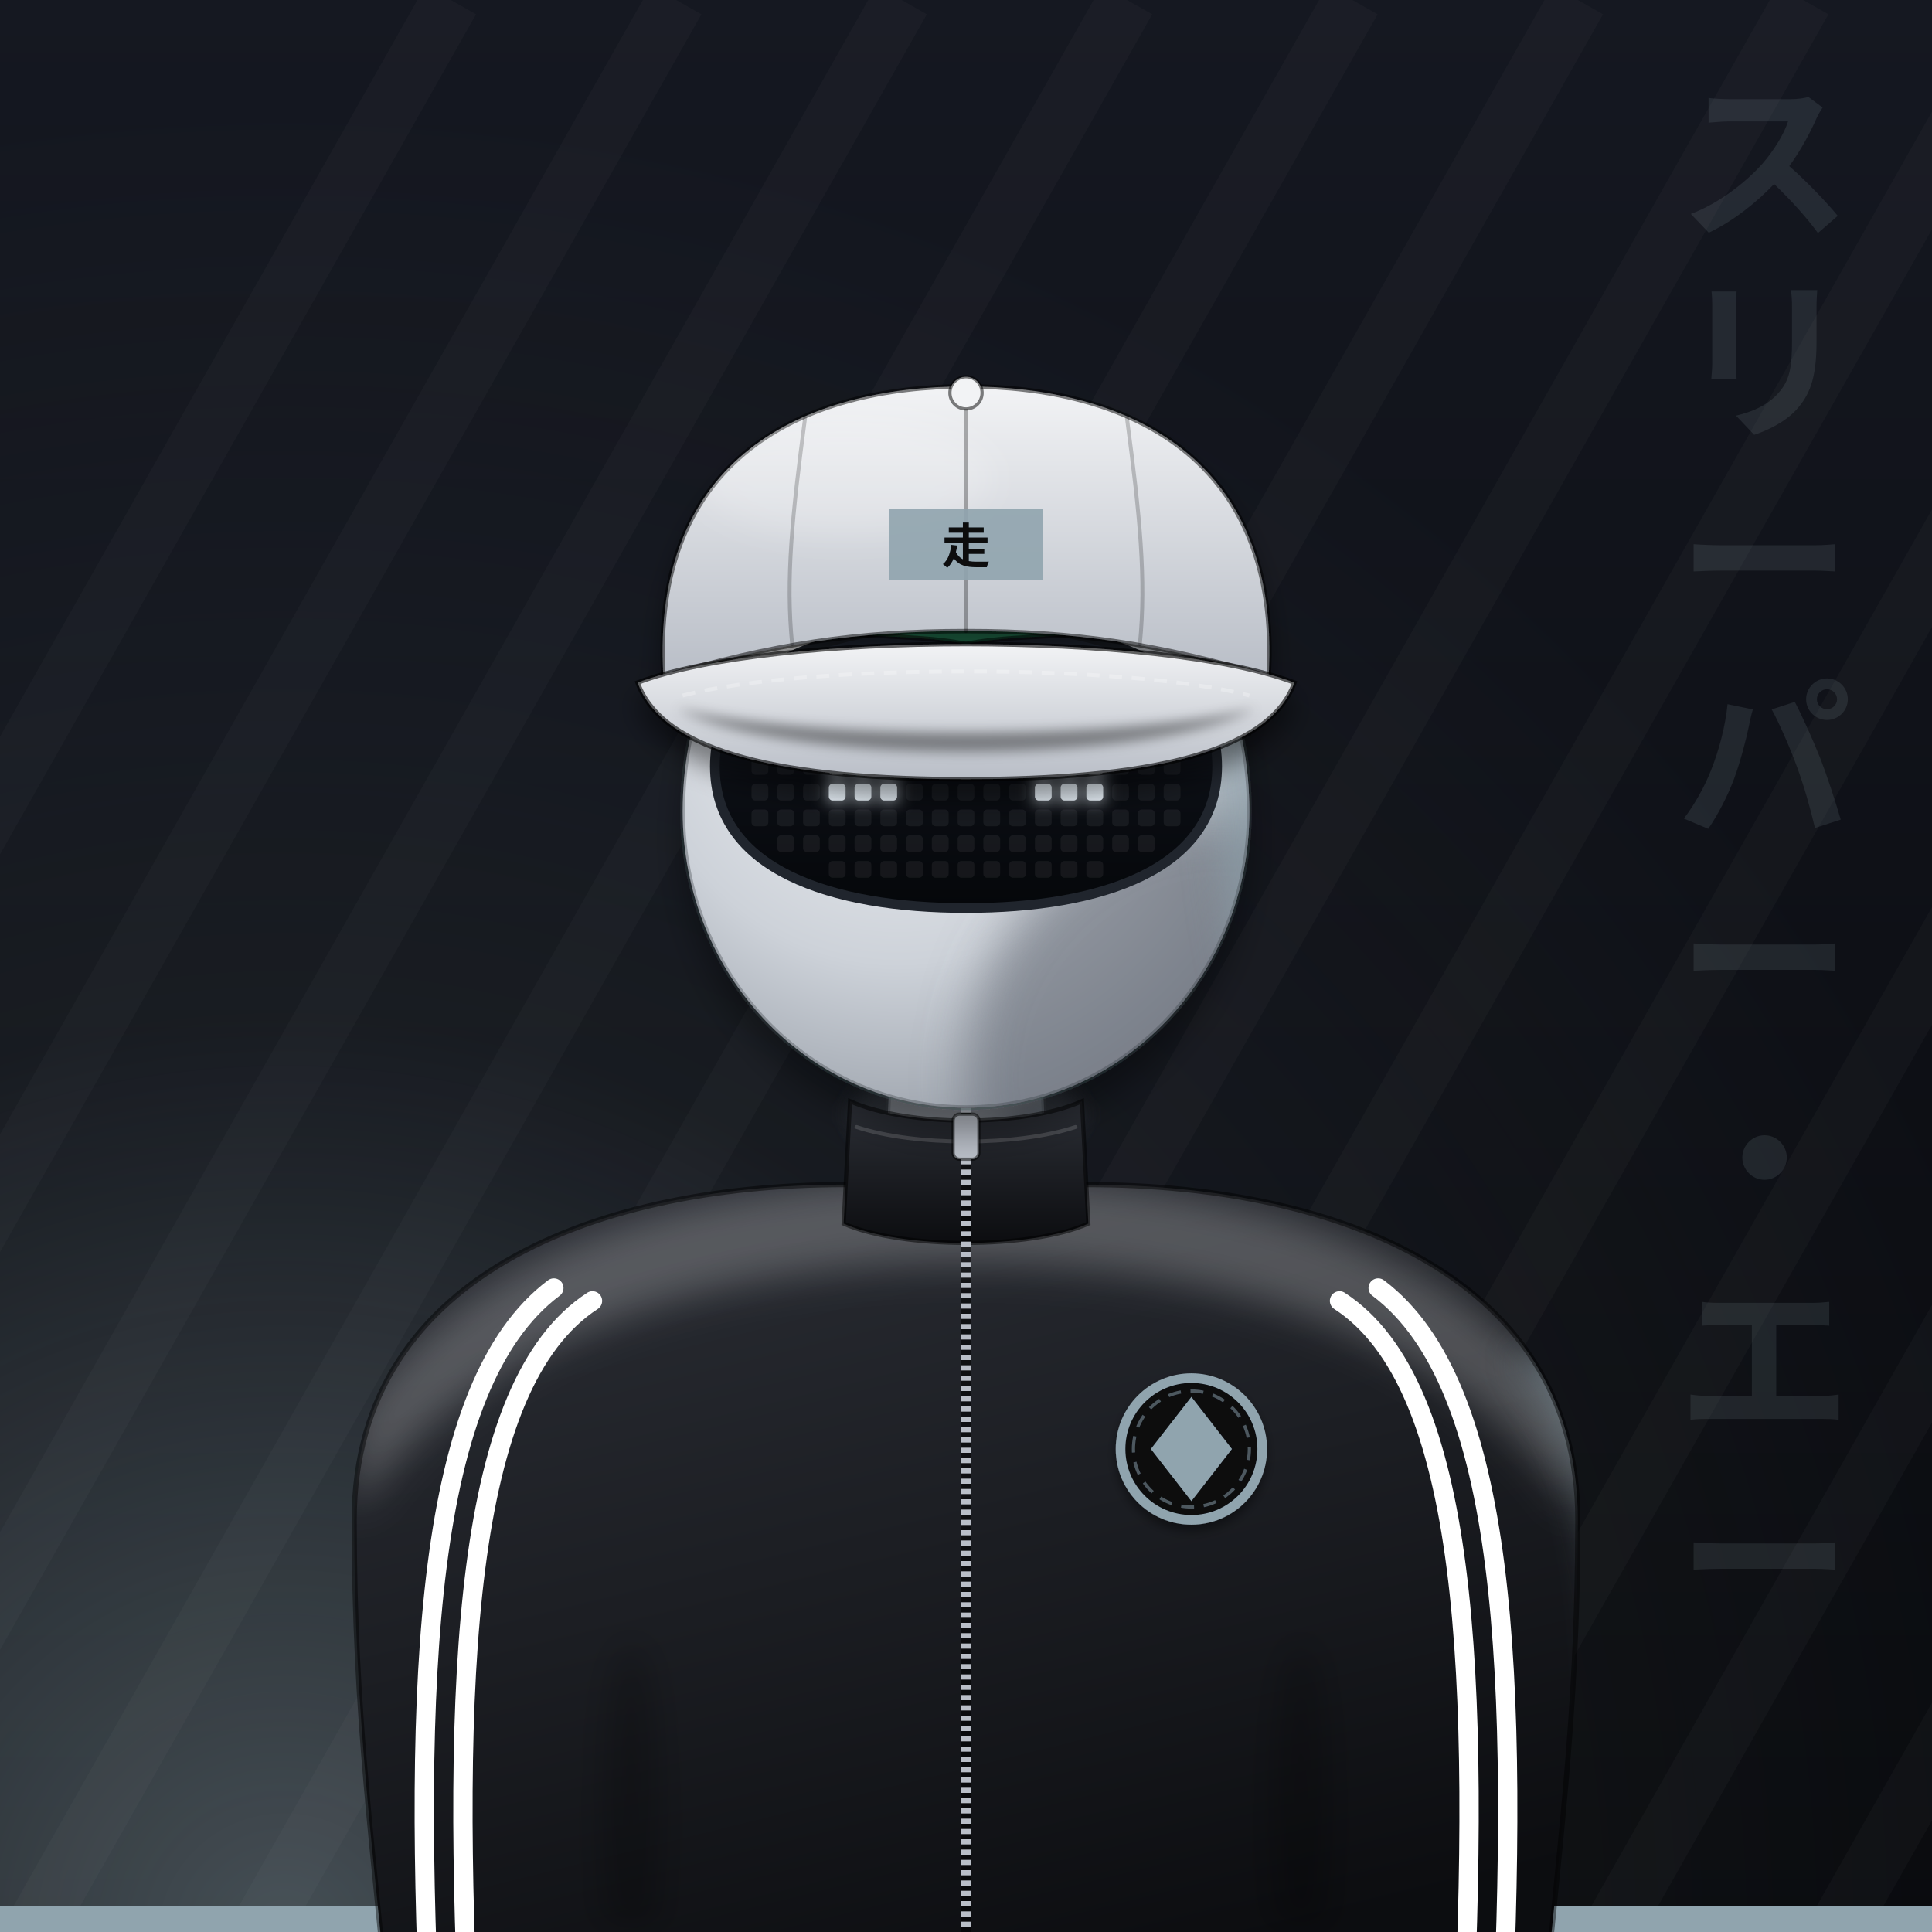
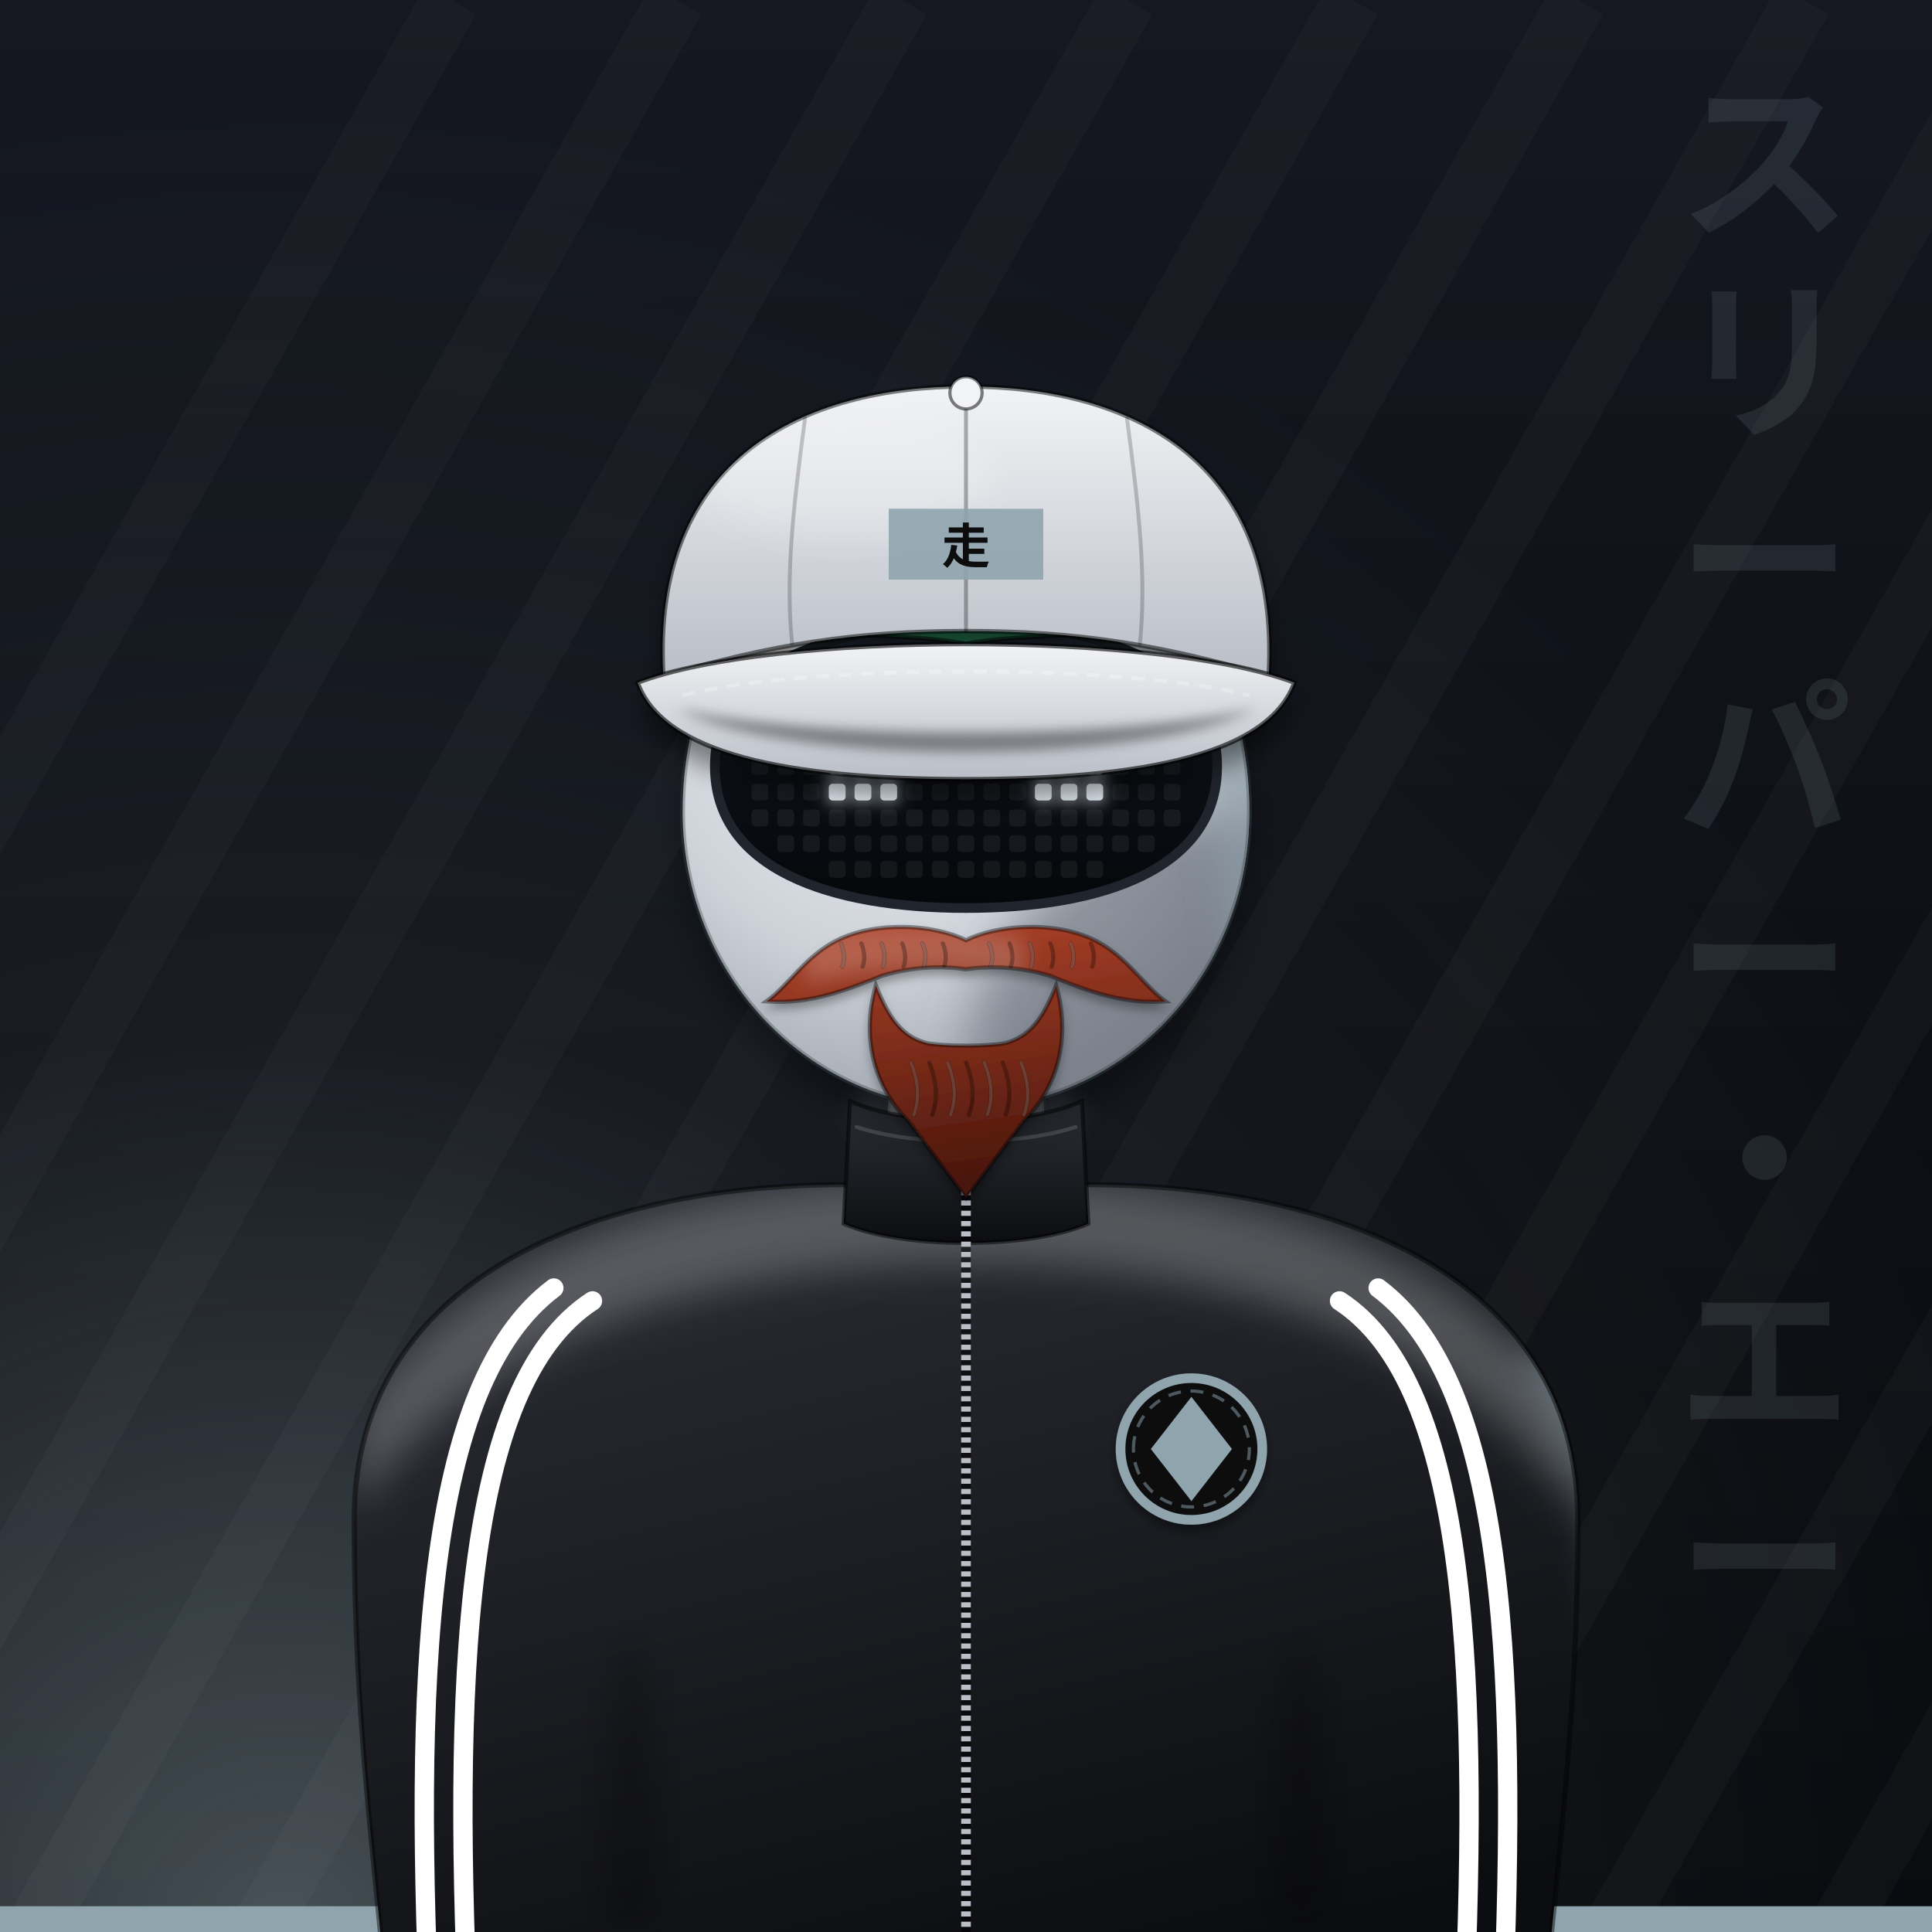
<svg xmlns="http://www.w3.org/2000/svg" viewBox="0 0 600 600" width="600" height="600">
  <defs>
    <linearGradient id="lg00001" x1="0" y1="0" x2="0" y2="1">
      <stop offset="0" stop-color="#151821" stop-opacity="1" />
      <stop offset="1" stop-color="#07080b" stop-opacity="1" />
    </linearGradient>
    <radialGradient id="rg00002" cx="0.15" cy="1" r="0.95">
      <stop offset="0" stop-color="#90a4ae" stop-opacity="0.45" />
      <stop offset="0.5" stop-color="#90a4ae" stop-opacity="0.08" />
      <stop offset="1" stop-color="#90a4ae" stop-opacity="0" />
    </radialGradient>
    <linearGradient id="lg00003" x1="0" y1="0" x2="0.3" y2="1">
      <stop offset="0" stop-color="#4fc48a" stop-opacity="1" />
      <stop offset="1" stop-color="#14553a" stop-opacity="1" />
    </linearGradient>
    <filter id="b5" x="-50%" y="-50%" width="200%" height="200%">
      <feGaussianBlur stdDeviation="3.0" />
    </filter>
    <filter id="b8" x="-50%" y="-50%" width="200%" height="200%">
      <feGaussianBlur stdDeviation="4.8" />
    </filter>
    <clipPath id="cp00006">
      <path d="M212,196 C206,130 248,110 300,110 C352,110 394,130 388,196 C380,178 372,166 360,160 C340,170 320,166 300,170 C280,166 260,170 240,160 C228,166 220,178 212,196 Z" />
    </clipPath>
    <filter id="ds00008" x="-30%" y="-30%" width="160%" height="160%">
      <feDropShadow dx="0" dy="4" stdDeviation="3.0" flood-opacity="0.4" />
    </filter>
    <clipPath id="cp00009">
      <path d="M278,296 L322,296 L326,384 L274,384 Z" />
    </clipPath>
    <radialGradient id="rg00010" cx="0.38" cy="0.3" r="0.85">
      <stop offset="0" stop-color="#f6f7f9" stop-opacity="1" />
      <stop offset="0.55" stop-color="#cdd2d9" stop-opacity="1" />
      <stop offset="1" stop-color="#8a919b" stop-opacity="1" />
    </radialGradient>
    <filter id="b6" x="-50%" y="-50%" width="200%" height="200%">
      <feGaussianBlur stdDeviation="3.6" />
    </filter>
    <filter id="b4" x="-50%" y="-50%" width="200%" height="200%">
      <feGaussianBlur stdDeviation="2.4" />
    </filter>
    <filter id="b2" x="-50%" y="-50%" width="200%" height="200%">
      <feGaussianBlur stdDeviation="1.2" />
    </filter>
    <clipPath id="cp00016">
      <path d="M118,480 C118,402 205,372 300,372 C395,372 482,402 482,480 C482,542 476,582 470,640 L130,640 C124,582 118,542 118,480 Z" />
    </clipPath>
    <radialGradient id="rg00017" cx="0.38" cy="0.3" r="0.85">
      <stop offset="0" stop-color="#f6f7f9" stop-opacity="1" />
      <stop offset="0.55" stop-color="#cdd2d9" stop-opacity="1" />
      <stop offset="1" stop-color="#8a919b" stop-opacity="1" />
    </radialGradient>
    <filter id="b26.0" x="-50%" y="-50%" width="200%" height="200%">
      <feGaussianBlur stdDeviation="15.6" />
    </filter>
    <filter id="b20.22222222222222" x="-50%" y="-50%" width="200%" height="200%">
      <feGaussianBlur stdDeviation="12.133" />
    </filter>
    <filter id="b18.2" x="-50%" y="-50%" width="200%" height="200%">
      <feGaussianBlur stdDeviation="10.92" />
    </filter>
    <clipPath id="cp00022">
      <path d="M110,472 C110,394 190,366 270,368 Q300,392 330,368 C410,366 490,394 490,472 C490,534 484,574 478,640 L122,640 C116,574 110,534 110,472 Z" />
    </clipPath>
    <linearGradient id="lg00023" x1="0" y1="0" x2="0.35" y2="1">
      <stop offset="0" stop-color="#2c2f36" stop-opacity="1" />
      <stop offset="1" stop-color="#0c0d10" stop-opacity="1" />
    </linearGradient>
    <filter id="b10" x="-50%" y="-50%" width="200%" height="200%">
      <feGaussianBlur stdDeviation="6.0" />
    </filter>
    <filter id="b9" x="-50%" y="-50%" width="200%" height="200%">
      <feGaussianBlur stdDeviation="5.4" />
    </filter>
    <linearGradient id="lg00028" x1="0" y1="0" x2="0" y2="1">
      <stop offset="0" stop-color="#2c2f36" stop-opacity="1" />
      <stop offset="1" stop-color="#0c0d10" stop-opacity="1" />
    </linearGradient>
    <filter id="ds00030" x="-30%" y="-30%" width="160%" height="160%">
      <feDropShadow dx="0" dy="2" stdDeviation="1.5" flood-opacity="0.4" />
    </filter>
    <clipPath id="cp00031">
      <path d="M300,122 C348.6,122 388,166.8 388,222 C388,272.8 348.6,314 300,314 C251.4,314 212,272.8 212,222 C212,166.8 251.4,122 300,122 Z" />
    </clipPath>
    <radialGradient id="rg00032" cx="0.38" cy="0.3" r="0.85">
      <stop offset="0" stop-color="#f6f7f9" stop-opacity="1" />
      <stop offset="0.55" stop-color="#cdd2d9" stop-opacity="1" />
      <stop offset="1" stop-color="#8a919b" stop-opacity="1" />
    </radialGradient>
    <filter id="b12.571428571428571" x="-50%" y="-50%" width="200%" height="200%">
      <feGaussianBlur stdDeviation="7.543" />
    </filter>
    <filter id="b9.777777777777779" x="-50%" y="-50%" width="200%" height="200%">
      <feGaussianBlur stdDeviation="5.867" />
    </filter>
    <filter id="b8.8" x="-50%" y="-50%" width="200%" height="200%">
      <feGaussianBlur stdDeviation="5.28" />
    </filter>
    <filter id="ds00038" x="-30%" y="-30%" width="160%" height="160%">
      <feDropShadow dx="0" dy="8" stdDeviation="5.0" flood-opacity="0.35" />
    </filter>
-     <linearGradient id="lg00039" x1="0" y1="0" x2="0" y2="1">
+     <linearGradient id="lg00039" x1="0" y1="0" x2="0.2" y2="1">
+       <stop offset="0" stop-color="#b0432a" stop-opacity="1" />
+       <stop offset="1" stop-color="#4a160b" stop-opacity="1" />
+     </linearGradient>
+     <clipPath id="cp00042">
+       <path d="M300,262 C290,257 272,256 260,262 C250,267 245,276 238,281 C252,282 264,277 274,273 C284,270 293,270 300,271 C307,270 316,270 326,273 C336,277 348,282 362,281 C355,276 350,267 340,262 C328,256 310,257 300,262 Z M272,276 C276,286 280,292 288,294 C294,295 306,295 312,294 C320,292 324,286 328,276 C332,290 330,306 318,318 C312,326 306,334 300,342 C294,334 288,326 282,318 C270,306 268,290 272,276 Z" />
+     </clipPath>
+     <filter id="ds00044" x="-30%" y="-30%" width="160%" height="160%">
+       <feDropShadow dx="0" dy="2" stdDeviation="1.5" flood-opacity="0.35" />
+     </filter>
+     <linearGradient id="lg00045" x1="0" y1="0" x2="0" y2="1">
      <stop offset="0" stop-color="#30394a" stop-opacity="1" />
      <stop offset="0.55" stop-color="#0b0e14" stop-opacity="1" />
      <stop offset="1" stop-color="#05070a" stop-opacity="1" />
    </linearGradient>
-     <filter id="fxglowled00040f" x="-20%" y="-20%" width="140%" height="140%">
+     <filter id="fxglowled00046f" x="-20%" y="-20%" width="140%" height="140%">
      <feGaussianBlur stdDeviation="2.5" result="b" />
      <feMerge>
        <feMergeNode in="b" />
        <feMergeNode in="SourceGraphic" />
      </feMerge>
    </filter>
-     <clipPath id="cp00041">
+     <clipPath id="cp00047">
      <path d="M222,208 C222,176 258,164 300,164 C342,164 378,176 378,208 C378,240 342,252 300,252 C258,252 222,240 222,208 Z" />
    </clipPath>
-     <linearGradient id="lg00042" x1="0" y1="0" x2="0" y2="1">
+     <linearGradient id="lg00048" x1="0" y1="0" x2="0" y2="1">
      <stop offset="0" stop-color="#f2f3f5" stop-opacity="1" />
      <stop offset="1" stop-color="#b9bec7" stop-opacity="1" />
    </linearGradient>
-     <clipPath id="cp00043">
+     <clipPath id="cp00049">
      <path d="M206,180 C202,112 250,90 300,90 C350,90 398,112 394,180 C360,170 334,166 300,166 C266,166 240,170 206,180 Z" />
    </clipPath>
-     <linearGradient id="lg00045" x1="0" y1="0" x2="0" y2="1">
+     <linearGradient id="lg00051" x1="0" y1="0" x2="0" y2="1">
      <stop offset="0" stop-color="#f2f3f5" stop-opacity="1" />
      <stop offset="1" stop-color="#b9bec7" stop-opacity="1" />
    </linearGradient>
    <filter id="b3" x="-50%" y="-50%" width="200%" height="200%">
      <feGaussianBlur stdDeviation="1.8" />
    </filter>
-     <filter id="ds00048" x="-30%" y="-30%" width="160%" height="160%">
+     <filter id="ds00054" x="-30%" y="-30%" width="160%" height="160%">
      <feDropShadow dx="0" dy="6" stdDeviation="4.0" flood-opacity="0.45" />
    </filter>
  </defs>
  <g id="Hintergrund">
    <rect width="600" height="600" fill="url(#lg00001)" />
    <rect width="600" height="600" fill="url(#rg00002)" />
    <path d="M-200,600 L140,0" stroke="#ffffff" stroke-opacity=".025" stroke-width="18" />
    <path d="M-130,600 L210,0" stroke="#ffffff" stroke-opacity=".025" stroke-width="18" />
    <path d="M-60,600 L280,0" stroke="#ffffff" stroke-opacity=".025" stroke-width="18" />
    <path d="M10,600 L350,0" stroke="#ffffff" stroke-opacity=".025" stroke-width="18" />
    <path d="M80,600 L420,0" stroke="#ffffff" stroke-opacity=".025" stroke-width="18" />
    <path d="M150,600 L490,0" stroke="#ffffff" stroke-opacity=".025" stroke-width="18" />
    <path d="M220,600 L560,0" stroke="#ffffff" stroke-opacity=".025" stroke-width="18" />
    <path d="M290,600 L630,0" stroke="#ffffff" stroke-opacity=".025" stroke-width="18" />
    <path d="M360,600 L700,0" stroke="#ffffff" stroke-opacity=".025" stroke-width="18" />
    <path d="M430,600 L770,0" stroke="#ffffff" stroke-opacity=".025" stroke-width="18" />
    <path d="M500,600 L840,0" stroke="#ffffff" stroke-opacity=".025" stroke-width="18" />
    <path d="M570,600 L910,0" stroke="#ffffff" stroke-opacity=".025" stroke-width="18" />
    <path d="M640,600 L980,0" stroke="#ffffff" stroke-opacity=".025" stroke-width="18" />
    <path d="M710,600 L1050,0" stroke="#ffffff" stroke-opacity=".025" stroke-width="18" />
    <text x="548" y="70" text-anchor="middle" font-size="54" font-weight="700" font-family="Yu Gothic, Meiryo, Noto Sans JP, sans-serif" fill="#90a4ae" fill-opacity=".14">ス</text>
    <text x="548" y="132" text-anchor="middle" font-size="54" font-weight="700" font-family="Yu Gothic, Meiryo, Noto Sans JP, sans-serif" fill="#90a4ae" fill-opacity=".14">リ</text>
    <text x="548" y="194" text-anchor="middle" font-size="54" font-weight="700" font-family="Yu Gothic, Meiryo, Noto Sans JP, sans-serif" fill="#90a4ae" fill-opacity=".14">ー</text>
    <text x="548" y="256" text-anchor="middle" font-size="54" font-weight="700" font-family="Yu Gothic, Meiryo, Noto Sans JP, sans-serif" fill="#90a4ae" fill-opacity=".14">パ</text>
    <text x="548" y="318" text-anchor="middle" font-size="54" font-weight="700" font-family="Yu Gothic, Meiryo, Noto Sans JP, sans-serif" fill="#90a4ae" fill-opacity=".14">ー</text>
    <text x="548" y="380" text-anchor="middle" font-size="54" font-weight="700" font-family="Yu Gothic, Meiryo, Noto Sans JP, sans-serif" fill="#90a4ae" fill-opacity=".14">・</text>
    <text x="548" y="442" text-anchor="middle" font-size="54" font-weight="700" font-family="Yu Gothic, Meiryo, Noto Sans JP, sans-serif" fill="#90a4ae" fill-opacity=".14">エ</text>
    <text x="548" y="504" text-anchor="middle" font-size="54" font-weight="700" font-family="Yu Gothic, Meiryo, Noto Sans JP, sans-serif" fill="#90a4ae" fill-opacity=".14">ー</text>
    <rect y="592" width="600" height="8" fill="#90a4ae" />
  </g>
  <g id="Koerper">
    <path d="M278,296 L322,296 L326,384 L274,384 Z" fill="url(#rg00010)" />
    <g clip-path="url(#cp00009)">
      <path id="fxblur00011" d="M323.4,342.6 C336.3,342.6 346.8,359.2 346.8,379.6 C346.8,400 336.3,416.6 323.4,416.6 C310.5,416.6 300,400 300,379.6 C300,359.2 310.5,342.6 323.4,342.6 Z" fill="#5b626d" opacity="0.55" filter="url(#b6)" />
      <path id="fxblur00012" d="M291.7,307.4 C297.4,307.4 302.1,312.6 302.1,318.9 C302.1,325.2 297.4,330.3 291.7,330.3 C285.9,330.3 281.3,325.2 281.3,318.9 C281.3,312.6 285.9,307.4 291.7,307.4 Z" fill="#ffffff" opacity="0.9" filter="url(#b4)" />
      <path id="fxblur00013" d="M289.6,310.1 C291.3,310.1 292.7,311.7 292.7,313.6 C292.7,315.5 291.3,317.1 289.6,317.1 C287.9,317.1 286.5,315.5 286.5,313.6 C286.5,311.7 287.9,310.1 289.6,310.1 Z" fill="#ffffff" opacity="1" filter="url(#b2)" />
      <path id="fxblur00014" d="M330.2,291.6 C334.2,291.6 337.4,311.3 337.4,335.6 C337.4,359.9 334.2,379.6 330.2,379.6 C326.1,379.6 322.9,359.9 322.9,335.6 C322.9,311.3 326.1,291.6 330.2,291.6 Z" fill="#90a4ae" opacity="0.55" filter="url(#b4)" />
    </g>
    <path d="M278,296 L322,296 L326,384 L274,384 Z" fill="none" stroke="#3a3f47" stroke-opacity=".35" stroke-width="1.5" />
    <path id="fxblur00015" d="M300,332 C319.9,332 336,338.3 336,346 C336,353.7 319.9,360 300,360 C280.1,360 264,353.7 264,346 C264,338.3 280.1,332 300,332 Z" fill="#3a3f47" opacity="0.6" filter="url(#b6)" />
    <path d="M118,480 C118,402 205,372 300,372 C395,372 482,402 482,480 C482,542 476,582 470,640 L130,640 C124,582 118,542 118,480 Z" fill="url(#rg00017)" />
    <g clip-path="url(#cp00016)">
      <path id="fxblur00018" d="M463.8,514 C554.3,514 627.6,564.4 627.6,626.6 C627.6,688.8 554.3,739.2 463.8,739.2 C373.3,739.2 300,688.8 300,626.6 C300,564.4 373.3,514 463.8,514 Z" fill="#5b626d" opacity="0.55" filter="url(#b26.0)" />
      <path id="fxblur00019" d="M241.8,406.8 C282,406.8 314.6,422.4 314.6,441.7 C314.6,460.9 282,476.5 241.8,476.5 C201.6,476.5 169,460.9 169,441.7 C169,422.4 201.6,406.8 241.8,406.8 Z" fill="#ffffff" opacity="0.9" filter="url(#b20.22222222222222)" />
      <path id="fxblur00020" d="M227.2,414.9 C239.3,414.9 249,419.7 249,425.6 C249,431.5 239.3,436.3 227.2,436.3 C215.1,436.3 205.4,431.5 205.4,425.6 C205.4,419.7 215.1,414.9 227.2,414.9 Z" fill="#ffffff" opacity="1" filter="url(#b2)" />
      <path id="fxblur00021" d="M511.1,358.6 C539.3,358.6 562.1,418.6 562.1,492.6 C562.1,566.6 539.3,626.6 511.1,626.6 C483,626.6 460.2,566.6 460.2,492.6 C460.2,418.6 483,358.6 511.1,358.6 Z" fill="#90a4ae" opacity="0.55" filter="url(#b18.2)" />
    </g>
    <path d="M118,480 C118,402 205,372 300,372 C395,372 482,402 482,480 C482,542 476,582 470,640 L130,640 C124,582 118,542 118,480 Z" fill="none" stroke="#3a3f47" stroke-opacity=".35" stroke-width="1.5" />
  </g>
  <g id="Oberteil">
    <path d="M110,472 C110,394 190,366 270,368 Q300,392 330,368 C410,366 490,394 490,472 C490,534 484,574 478,640 L122,640 C116,574 110,534 110,472 Z" fill="url(#lg00023)" />
    <g clip-path="url(#cp00022)">
      <path id="fxblur00024" d="M110,470 C150,410 230,392 300,392 C370,392 450,410 490,470 L490,440 C450,380 370,366 300,366 C230,366 150,380 110,440 Z" fill="#ffffff" opacity="0.225" filter="url(#b10)" />
      <path id="fxblur00025" d="M196,510 C201,510 205,536.9 205,570 C205,603.1 201,630 196,630 C191,630 187,603.1 187,570 C187,536.9 191,510 196,510 Z" fill="#000000" opacity="0.22" filter="url(#b9)" />
      <path id="fxblur00026" d="M404,510 C409,510 413,536.9 413,570 C413,603.1 409,630 404,630 C399,630 395,603.1 395,570 C395,536.9 399,510 404,510 Z" fill="#000000" opacity="0.22" filter="url(#b9)" />
      <path id="fxblur00027" d="M470,420 C510,470 505,560 490,640 L520,640 L520,420 Z" fill="#90a4ae" opacity="0.6" filter="url(#b10)" />
    </g>
    <path d="M110,472 C110,394 190,366 270,368 Q300,392 330,368 C410,366 490,394 490,472 C490,534 484,574 478,640 L122,640 C116,574 110,534 110,472 Z" fill="none" stroke="#000" stroke-opacity=".45" stroke-width="1.6" />
    <path d="M262,380 L264,342 C282,350 318,350 336,342 L338,380 C320,388 280,388 262,380 Z" fill="url(#lg00028)" stroke="#000" stroke-opacity=".5" stroke-width="1.3" />
    <path d="M266,350 C284,356 316,356 334,350" fill="none" stroke="#ffffff" stroke-opacity="0.15" stroke-width="1.2" stroke-linecap="round" stroke-linejoin="round" />
    <path d="M184,404 C144,430 140,520 146,640" stroke="#ffffff" stroke-width="6" fill="none" stroke-linecap="round" />
    <path d="M172,400 C132,430 128,520 134,640" stroke="#ffffff" stroke-width="6" fill="none" stroke-linecap="round" />
    <path d="M416,404 C456,430 460,520 454,640" stroke="#ffffff" stroke-width="6" fill="none" stroke-linecap="round" />
    <path d="M428,400 C468,430 472,520 466,640" stroke="#ffffff" stroke-width="6" fill="none" stroke-linecap="round" />
    <path d="M300,344 L300,640" fill="none" stroke="#000" stroke-opacity="0.55" stroke-width="3" stroke-linecap="round" stroke-linejoin="round" />
    <path d="M300,344 L300,640" stroke="#b9bec7" stroke-width="3" stroke-dasharray="1.6 1.6" fill="none" />
    <rect x="296" y="346" width="8" height="14" rx="2" fill="#b9bec7" stroke="#000" stroke-opacity=".5" />
  </g>
  <g id="Abzeichen">
    <g id="fxds00029" filter="url(#ds00030)">
      <circle cx="370" cy="450" r="22" fill="#0b0d11" stroke="#90a4ae" stroke-width="3" />
      <path d="M0,-9 L7,0 L0,9 L-7,0 Z" transform="translate(370 450) scale(1.8)" fill="#90a4ae" fill-rule="evenodd" />
      <path d="M352,450 a18,18 0 1 1 36,0 a18,18 0 1 1 -36,0" fill="none" stroke="#90a4ae" stroke-opacity="0.5" stroke-width="1" stroke-dasharray="4 3" />
    </g>
  </g>
  <g id="Kopf" transform="translate(0,30)">
    <g id="fxds00037" filter="url(#ds00038)">
      <path d="M300,122 C348.6,122 388,166.8 388,222 C388,272.8 348.6,314 300,314 C251.4,314 212,272.8 212,222 C212,166.8 251.4,122 300,122 Z" fill="url(#rg00032)" />
      <g clip-path="url(#cp00031)">
        <path id="fxblur00033" d="M379.2,223.8 C422.9,223.8 458.4,259.9 458.4,304.4 C458.4,348.9 422.9,385 379.2,385 C335.5,385 300,348.9 300,304.4 C300,259.9 335.5,223.8 379.2,223.8 Z" fill="#5b626d" opacity="0.55" filter="url(#b12.571428571428571)" />
        <path id="fxblur00034" d="M271.8,147 C291.3,147 307,158.1 307,171.9 C307,185.7 291.3,196.9 271.8,196.9 C252.4,196.9 236.6,185.7 236.6,171.9 C236.6,158.1 252.4,147 271.8,147 Z" fill="#ffffff" opacity="0.9" filter="url(#b9.777777777777779)" />
        <path id="fxblur00035" d="M264.8,152.7 C270.6,152.7 275.4,156.2 275.4,160.4 C275.4,164.6 270.6,168.1 264.8,168.1 C259,168.1 254.2,164.6 254.2,160.4 C254.2,156.2 259,152.7 264.8,152.7 Z" fill="#ffffff" opacity="1" filter="url(#b2)" />
        <path id="fxblur00036" d="M402.1,112.4 C415.7,112.4 426.7,155.4 426.7,208.4 C426.7,261.4 415.7,304.4 402.1,304.4 C388.5,304.4 377.4,261.4 377.4,208.4 C377.4,155.4 388.5,112.4 402.1,112.4 Z" fill="#90a4ae" opacity="0.55" filter="url(#b8.8)" />
      </g>
      <path d="M300,122 C348.6,122 388,166.8 388,222 C388,272.8 348.6,314 300,314 C251.4,314 212,272.8 212,222 C212,166.8 251.4,122 300,122 Z" fill="none" stroke="#3a3f47" stroke-opacity=".35" stroke-width="1.5" />
    </g>
  </g>
+   <g id="Bart" transform="translate(0,30)">
+     <g id="fxds00043" filter="url(#ds00044)">
+       <path d="M300,262 C290,257 272,256 260,262 C250,267 245,276 238,281 C252,282 264,277 274,273 C284,270 293,270 300,271 C307,270 316,270 326,273 C336,277 348,282 362,281 C355,276 350,267 340,262 C328,256 310,257 300,262 Z M272,276 C276,286 280,292 288,294 C294,295 306,295 312,294 C320,292 324,286 328,276 C332,290 330,306 318,318 C312,326 306,334 300,342 C294,334 288,326 282,318 C270,306 268,290 272,276 Z" fill="url(#lg00039)" />
+       <g clip-path="url(#cp00042)">
+         <path id="fxblur00040" d="M250,262 C270,256 300,256 318,262 L318,276 C300,270 270,270 250,276 Z" fill="#ffffff" opacity="0.18" filter="url(#b5)" />
+         <path id="fxblur00041" d="M372,214 C398,246 394,290 360,320 L420,330 L420,200 Z" fill="#90a4ae" opacity="0.28" filter="url(#b8)" />
+         <path d="M261.2,263 q1.6,4 0.4,7.2" fill="none" stroke="#000" stroke-opacity="0.28" stroke-width="1.3" stroke-linecap="round" stroke-linejoin="round" />
+         <path d="M267.5,263 q1.6,4 0.4,7.2" fill="none" stroke="#000" stroke-opacity="0.28" stroke-width="1.3" stroke-linecap="round" stroke-linejoin="round" />
+         <path d="M273.8,263 q1.6,4 0.4,7.2" fill="none" stroke="#000" stroke-opacity="0.28" stroke-width="1.3" stroke-linecap="round" stroke-linejoin="round" />
+         <path d="M280.2,263 q1.6,4 0.4,7.2" fill="none" stroke="#000" stroke-opacity="0.28" stroke-width="1.3" stroke-linecap="round" stroke-linejoin="round" />
+         <path d="M286.5,263 q1.6,4 0.4,7.2" fill="none" stroke="#000" stroke-opacity="0.28" stroke-width="1.3" stroke-linecap="round" stroke-linejoin="round" />
+         <path d="M292.8,263 q1.6,4 0.4,7.2" fill="none" stroke="#000" stroke-opacity="0.28" stroke-width="1.3" stroke-linecap="round" stroke-linejoin="round" />
+         <path d="M307.2,263 q1.6,4 0.4,7.2" fill="none" stroke="#000" stroke-opacity="0.28" stroke-width="1.3" stroke-linecap="round" stroke-linejoin="round" />
+         <path d="M313.5,263 q1.6,4 0.4,7.2" fill="none" stroke="#000" stroke-opacity="0.28" stroke-width="1.3" stroke-linecap="round" stroke-linejoin="round" />
+         <path d="M319.8,263 q1.6,4 0.4,7.2" fill="none" stroke="#000" stroke-opacity="0.28" stroke-width="1.3" stroke-linecap="round" stroke-linejoin="round" />
+         <path d="M326.2,263 q1.6,4 0.4,7.2" fill="none" stroke="#000" stroke-opacity="0.28" stroke-width="1.3" stroke-linecap="round" stroke-linejoin="round" />
+         <path d="M332.5,263 q1.6,4 0.4,7.2" fill="none" stroke="#000" stroke-opacity="0.28" stroke-width="1.3" stroke-linecap="round" stroke-linejoin="round" />
+         <path d="M338.8,263 q1.6,4 0.4,7.2" fill="none" stroke="#000" stroke-opacity="0.28" stroke-width="1.3" stroke-linecap="round" stroke-linejoin="round" />
+         <path d="M282.9,300 q3.6,9 0.9,16.2" fill="none" stroke="#000" stroke-opacity="0.28" stroke-width="1.3" stroke-linecap="round" stroke-linejoin="round" />
+         <path d="M288.6,300 q3.6,9 0.9,16.2" fill="none" stroke="#000" stroke-opacity="0.28" stroke-width="1.3" stroke-linecap="round" stroke-linejoin="round" />
+         <path d="M294.3,300 q3.6,9 0.9,16.2" fill="none" stroke="#000" stroke-opacity="0.28" stroke-width="1.3" stroke-linecap="round" stroke-linejoin="round" />
+         <path d="M300,300 q3.6,9 0.9,16.2" fill="none" stroke="#000" stroke-opacity="0.28" stroke-width="1.3" stroke-linecap="round" stroke-linejoin="round" />
+         <path d="M305.7,300 q3.6,9 0.9,16.2" fill="none" stroke="#000" stroke-opacity="0.28" stroke-width="1.3" stroke-linecap="round" stroke-linejoin="round" />
+         <path d="M311.4,300 q3.6,9 0.9,16.2" fill="none" stroke="#000" stroke-opacity="0.28" stroke-width="1.3" stroke-linecap="round" stroke-linejoin="round" />
+         <path d="M317.1,300 q3.6,9 0.9,16.2" fill="none" stroke="#000" stroke-opacity="0.28" stroke-width="1.3" stroke-linecap="round" stroke-linejoin="round" />
+         <path d="M261.2,263 q1.6,4 0.4,7.2" fill="none" stroke="#ffffff" stroke-opacity="0.16" stroke-width="1" stroke-linecap="round" stroke-linejoin="round" />
+         <path d="M273.8,263 q1.6,4 0.4,7.2" fill="none" stroke="#ffffff" stroke-opacity="0.16" stroke-width="1" stroke-linecap="round" stroke-linejoin="round" />
+         <path d="M286.5,263 q1.6,4 0.4,7.2" fill="none" stroke="#ffffff" stroke-opacity="0.16" stroke-width="1" stroke-linecap="round" stroke-linejoin="round" />
+         <path d="M307.2,263 q1.6,4 0.4,7.2" fill="none" stroke="#ffffff" stroke-opacity="0.16" stroke-width="1" stroke-linecap="round" stroke-linejoin="round" />
+         <path d="M319.8,263 q1.6,4 0.4,7.2" fill="none" stroke="#ffffff" stroke-opacity="0.16" stroke-width="1" stroke-linecap="round" stroke-linejoin="round" />
+         <path d="M332.5,263 q1.6,4 0.4,7.2" fill="none" stroke="#ffffff" stroke-opacity="0.16" stroke-width="1" stroke-linecap="round" stroke-linejoin="round" />
+         <path d="M282.9,300 q3.6,9 0.9,16.2" fill="none" stroke="#ffffff" stroke-opacity="0.16" stroke-width="1" stroke-linecap="round" stroke-linejoin="round" />
+         <path d="M294.3,300 q3.6,9 0.9,16.2" fill="none" stroke="#ffffff" stroke-opacity="0.16" stroke-width="1" stroke-linecap="round" stroke-linejoin="round" />
+         <path d="M305.7,300 q3.6,9 0.9,16.2" fill="none" stroke="#ffffff" stroke-opacity="0.16" stroke-width="1" stroke-linecap="round" stroke-linejoin="round" />
+         <path d="M317.1,300 q3.6,9 0.9,16.2" fill="none" stroke="#ffffff" stroke-opacity="0.16" stroke-width="1" stroke-linecap="round" stroke-linejoin="round" />
+       </g>
+       <path d="M300,262 C290,257 272,256 260,262 C250,267 245,276 238,281 C252,282 264,277 274,273 C284,270 293,270 300,271 C307,270 316,270 326,273 C336,277 348,282 362,281 C355,276 350,267 340,262 C328,256 310,257 300,262 Z M272,276 C276,286 280,292 288,294 C294,295 306,295 312,294 C320,292 324,286 328,276 C332,290 330,306 318,318 C312,326 306,334 300,342 C294,334 288,326 282,318 C270,306 268,290 272,276 Z" fill="none" stroke="#000" stroke-opacity=".38" stroke-width="1.3" />
+     </g>
+   </g>
  <g id="Visier" transform="translate(0,30)">
-     <path d="M222,208 C222,176 258,164 300,164 C342,164 378,176 378,208 C378,240 342,252 300,252 C258,252 222,240 222,208 Z" fill="url(#lg00039)" stroke="#20252d" stroke-width="3" />
+     <path d="M222,208 C222,176 258,164 300,164 C342,164 378,176 378,208 C378,240 342,252 300,252 C258,252 222,240 222,208 Z" fill="url(#lg00045)" stroke="#20252d" stroke-width="3" />
    <g fill="#ffffff" fill-opacity=".06">
      <rect x="257.4" y="173.4" width="5.2" height="5.2" rx="1.2" />
      <rect x="265.4" y="173.4" width="5.2" height="5.2" rx="1.2" />
      <rect x="273.4" y="173.4" width="5.2" height="5.2" rx="1.2" />
      <rect x="281.4" y="173.4" width="5.2" height="5.2" rx="1.2" />
      <rect x="289.4" y="173.4" width="5.2" height="5.2" rx="1.2" />
      <rect x="297.4" y="173.4" width="5.2" height="5.2" rx="1.2" />
      <rect x="305.4" y="173.4" width="5.2" height="5.2" rx="1.2" />
      <rect x="313.4" y="173.4" width="5.2" height="5.2" rx="1.2" />
      <rect x="321.4" y="173.4" width="5.2" height="5.2" rx="1.2" />
      <rect x="329.4" y="173.4" width="5.2" height="5.2" rx="1.2" />
      <rect x="337.4" y="173.4" width="5.2" height="5.2" rx="1.2" />
      <rect x="241.4" y="181.4" width="5.2" height="5.2" rx="1.2" />
      <rect x="249.4" y="181.4" width="5.2" height="5.2" rx="1.2" />
      <rect x="257.4" y="181.4" width="5.2" height="5.2" rx="1.2" />
      <rect x="265.4" y="181.4" width="5.2" height="5.2" rx="1.2" />
      <rect x="273.4" y="181.4" width="5.2" height="5.2" rx="1.2" />
      <rect x="281.4" y="181.4" width="5.2" height="5.2" rx="1.2" />
      <rect x="289.4" y="181.4" width="5.2" height="5.2" rx="1.2" />
      <rect x="297.4" y="181.4" width="5.2" height="5.2" rx="1.2" />
      <rect x="305.4" y="181.4" width="5.2" height="5.2" rx="1.2" />
      <rect x="313.4" y="181.4" width="5.2" height="5.2" rx="1.2" />
      <rect x="321.4" y="181.4" width="5.2" height="5.2" rx="1.2" />
      <rect x="329.4" y="181.4" width="5.2" height="5.2" rx="1.2" />
      <rect x="337.4" y="181.4" width="5.2" height="5.2" rx="1.2" />
      <rect x="345.4" y="181.4" width="5.2" height="5.2" rx="1.2" />
      <rect x="353.4" y="181.4" width="5.2" height="5.2" rx="1.2" />
      <rect x="233.4" y="189.4" width="5.2" height="5.2" rx="1.2" />
      <rect x="241.4" y="189.4" width="5.2" height="5.2" rx="1.2" />
      <rect x="249.4" y="189.4" width="5.2" height="5.2" rx="1.2" />
      <rect x="257.4" y="189.4" width="5.2" height="5.2" rx="1.2" />
      <rect x="265.4" y="189.4" width="5.2" height="5.2" rx="1.2" />
      <rect x="273.4" y="189.4" width="5.2" height="5.2" rx="1.2" />
      <rect x="281.4" y="189.4" width="5.2" height="5.2" rx="1.2" />
      <rect x="289.4" y="189.4" width="5.2" height="5.2" rx="1.2" />
      <rect x="297.4" y="189.4" width="5.2" height="5.2" rx="1.2" />
      <rect x="305.4" y="189.4" width="5.2" height="5.2" rx="1.2" />
      <rect x="313.4" y="189.4" width="5.2" height="5.2" rx="1.2" />
      <rect x="321.4" y="189.4" width="5.2" height="5.2" rx="1.2" />
      <rect x="329.4" y="189.4" width="5.2" height="5.2" rx="1.2" />
      <rect x="337.4" y="189.4" width="5.2" height="5.2" rx="1.2" />
      <rect x="345.4" y="189.4" width="5.2" height="5.2" rx="1.2" />
      <rect x="353.4" y="189.4" width="5.2" height="5.2" rx="1.2" />
      <rect x="361.4" y="189.4" width="5.2" height="5.2" rx="1.2" />
      <rect x="233.4" y="197.4" width="5.2" height="5.2" rx="1.2" />
      <rect x="241.4" y="197.4" width="5.2" height="5.2" rx="1.2" />
      <rect x="249.4" y="197.4" width="5.2" height="5.2" rx="1.2" />
      <rect x="257.4" y="197.4" width="5.2" height="5.2" rx="1.2" />
      <rect x="265.4" y="197.4" width="5.2" height="5.2" rx="1.2" />
      <rect x="273.4" y="197.4" width="5.2" height="5.2" rx="1.2" />
      <rect x="281.4" y="197.4" width="5.2" height="5.2" rx="1.2" />
      <rect x="289.4" y="197.4" width="5.2" height="5.2" rx="1.2" />
      <rect x="297.4" y="197.4" width="5.2" height="5.2" rx="1.2" />
      <rect x="305.4" y="197.4" width="5.2" height="5.2" rx="1.2" />
      <rect x="313.4" y="197.4" width="5.2" height="5.2" rx="1.2" />
      <rect x="321.4" y="197.4" width="5.2" height="5.2" rx="1.2" />
      <rect x="329.4" y="197.4" width="5.2" height="5.2" rx="1.2" />
      <rect x="337.4" y="197.4" width="5.2" height="5.2" rx="1.2" />
      <rect x="345.4" y="197.4" width="5.2" height="5.2" rx="1.2" />
      <rect x="353.4" y="197.4" width="5.2" height="5.2" rx="1.2" />
      <rect x="361.4" y="197.4" width="5.2" height="5.2" rx="1.2" />
      <rect x="233.4" y="205.4" width="5.2" height="5.2" rx="1.2" />
      <rect x="241.4" y="205.4" width="5.2" height="5.2" rx="1.2" />
      <rect x="249.4" y="205.4" width="5.2" height="5.2" rx="1.2" />
      <rect x="257.4" y="205.4" width="5.2" height="5.2" rx="1.2" />
      <rect x="265.4" y="205.4" width="5.2" height="5.2" rx="1.2" />
      <rect x="273.4" y="205.4" width="5.2" height="5.2" rx="1.2" />
      <rect x="281.4" y="205.4" width="5.2" height="5.2" rx="1.2" />
      <rect x="289.4" y="205.4" width="5.2" height="5.2" rx="1.2" />
      <rect x="297.4" y="205.4" width="5.2" height="5.2" rx="1.2" />
      <rect x="305.4" y="205.4" width="5.2" height="5.2" rx="1.2" />
      <rect x="313.4" y="205.4" width="5.2" height="5.2" rx="1.2" />
      <rect x="321.4" y="205.4" width="5.2" height="5.2" rx="1.2" />
      <rect x="329.4" y="205.4" width="5.2" height="5.2" rx="1.2" />
      <rect x="337.4" y="205.4" width="5.2" height="5.2" rx="1.2" />
      <rect x="345.4" y="205.4" width="5.2" height="5.2" rx="1.2" />
      <rect x="353.4" y="205.4" width="5.2" height="5.2" rx="1.2" />
      <rect x="361.4" y="205.4" width="5.2" height="5.2" rx="1.2" />
      <rect x="233.4" y="213.4" width="5.2" height="5.2" rx="1.2" />
      <rect x="241.4" y="213.4" width="5.2" height="5.2" rx="1.2" />
      <rect x="249.4" y="213.4" width="5.2" height="5.2" rx="1.2" />
      <rect x="257.4" y="213.4" width="5.2" height="5.2" rx="1.2" />
      <rect x="265.4" y="213.4" width="5.2" height="5.2" rx="1.2" />
      <rect x="273.4" y="213.4" width="5.2" height="5.2" rx="1.2" />
      <rect x="281.4" y="213.4" width="5.2" height="5.2" rx="1.2" />
      <rect x="289.4" y="213.4" width="5.2" height="5.2" rx="1.2" />
      <rect x="297.4" y="213.4" width="5.2" height="5.2" rx="1.2" />
      <rect x="305.4" y="213.4" width="5.2" height="5.2" rx="1.2" />
      <rect x="313.4" y="213.4" width="5.2" height="5.2" rx="1.2" />
      <rect x="321.4" y="213.4" width="5.2" height="5.2" rx="1.2" />
      <rect x="329.4" y="213.4" width="5.2" height="5.2" rx="1.2" />
      <rect x="337.4" y="213.4" width="5.2" height="5.2" rx="1.2" />
      <rect x="345.4" y="213.4" width="5.2" height="5.2" rx="1.2" />
      <rect x="353.4" y="213.4" width="5.2" height="5.2" rx="1.2" />
      <rect x="361.4" y="213.4" width="5.2" height="5.2" rx="1.2" />
      <rect x="233.4" y="221.4" width="5.2" height="5.2" rx="1.2" />
      <rect x="241.4" y="221.4" width="5.2" height="5.2" rx="1.2" />
      <rect x="249.4" y="221.4" width="5.2" height="5.2" rx="1.2" />
      <rect x="257.4" y="221.4" width="5.2" height="5.2" rx="1.2" />
      <rect x="265.4" y="221.4" width="5.2" height="5.2" rx="1.2" />
      <rect x="273.4" y="221.4" width="5.2" height="5.2" rx="1.2" />
      <rect x="281.4" y="221.4" width="5.2" height="5.2" rx="1.2" />
      <rect x="289.4" y="221.4" width="5.2" height="5.2" rx="1.2" />
      <rect x="297.4" y="221.4" width="5.2" height="5.2" rx="1.2" />
      <rect x="305.4" y="221.4" width="5.2" height="5.2" rx="1.2" />
      <rect x="313.4" y="221.4" width="5.2" height="5.2" rx="1.2" />
      <rect x="321.4" y="221.4" width="5.2" height="5.2" rx="1.2" />
      <rect x="329.4" y="221.4" width="5.2" height="5.2" rx="1.2" />
      <rect x="337.4" y="221.4" width="5.2" height="5.2" rx="1.2" />
      <rect x="345.4" y="221.4" width="5.2" height="5.2" rx="1.2" />
      <rect x="353.4" y="221.4" width="5.2" height="5.2" rx="1.2" />
      <rect x="361.4" y="221.4" width="5.2" height="5.2" rx="1.2" />
      <rect x="241.4" y="229.4" width="5.2" height="5.2" rx="1.2" />
      <rect x="249.4" y="229.4" width="5.2" height="5.2" rx="1.2" />
      <rect x="257.4" y="229.4" width="5.2" height="5.2" rx="1.2" />
      <rect x="265.4" y="229.4" width="5.2" height="5.2" rx="1.2" />
      <rect x="273.4" y="229.4" width="5.2" height="5.2" rx="1.2" />
      <rect x="281.4" y="229.4" width="5.2" height="5.2" rx="1.2" />
      <rect x="289.4" y="229.4" width="5.2" height="5.2" rx="1.2" />
      <rect x="297.4" y="229.4" width="5.2" height="5.2" rx="1.2" />
      <rect x="305.4" y="229.4" width="5.2" height="5.2" rx="1.2" />
      <rect x="313.4" y="229.4" width="5.2" height="5.2" rx="1.2" />
      <rect x="321.4" y="229.4" width="5.2" height="5.2" rx="1.2" />
      <rect x="329.4" y="229.4" width="5.2" height="5.2" rx="1.2" />
      <rect x="337.4" y="229.4" width="5.2" height="5.2" rx="1.2" />
      <rect x="345.4" y="229.4" width="5.2" height="5.2" rx="1.2" />
      <rect x="353.4" y="229.4" width="5.2" height="5.2" rx="1.2" />
      <rect x="257.4" y="237.4" width="5.2" height="5.2" rx="1.2" />
      <rect x="265.4" y="237.4" width="5.2" height="5.2" rx="1.2" />
      <rect x="273.4" y="237.4" width="5.2" height="5.2" rx="1.2" />
      <rect x="281.4" y="237.4" width="5.2" height="5.2" rx="1.2" />
      <rect x="289.4" y="237.4" width="5.2" height="5.2" rx="1.2" />
      <rect x="297.4" y="237.4" width="5.2" height="5.2" rx="1.2" />
      <rect x="305.4" y="237.4" width="5.2" height="5.2" rx="1.2" />
      <rect x="313.4" y="237.4" width="5.2" height="5.2" rx="1.2" />
      <rect x="321.4" y="237.4" width="5.2" height="5.2" rx="1.2" />
      <rect x="329.4" y="237.4" width="5.2" height="5.2" rx="1.2" />
      <rect x="337.4" y="237.4" width="5.2" height="5.2" rx="1.2" />
    </g>
  </g>
  <g id="Augen" transform="translate(0,30)">
-     <g id="fxglowled00040" fill="#eef7ff" filter="url(#fxglowled00040f)">
+     <g id="fxglowled00046" fill="#eef7ff" filter="url(#fxglowled00046f)">
      <rect x="257.4" y="189.4" width="5.2" height="5.2" rx="1.2" />
      <rect x="337.4" y="189.4" width="5.2" height="5.2" rx="1.2" />
      <rect x="257.4" y="197.4" width="5.2" height="5.2" rx="1.2" />
      <rect x="265.4" y="197.4" width="5.2" height="5.2" rx="1.2" />
      <rect x="329.4" y="197.4" width="5.2" height="5.2" rx="1.2" />
      <rect x="337.4" y="197.4" width="5.2" height="5.2" rx="1.2" />
      <rect x="257.4" y="205.4" width="5.2" height="5.2" rx="1.2" />
      <rect x="265.4" y="205.4" width="5.2" height="5.2" rx="1.2" />
      <rect x="273.4" y="205.4" width="5.2" height="5.2" rx="1.2" />
      <rect x="321.4" y="205.4" width="5.2" height="5.2" rx="1.2" />
      <rect x="329.4" y="205.4" width="5.2" height="5.2" rx="1.2" />
      <rect x="337.4" y="205.4" width="5.2" height="5.2" rx="1.2" />
      <rect x="257.4" y="213.4" width="5.2" height="5.2" rx="1.2" />
      <rect x="265.4" y="213.4" width="5.2" height="5.2" rx="1.2" />
      <rect x="273.4" y="213.4" width="5.2" height="5.2" rx="1.2" />
      <rect x="321.4" y="213.4" width="5.2" height="5.2" rx="1.2" />
      <rect x="329.4" y="213.4" width="5.2" height="5.2" rx="1.2" />
      <rect x="337.4" y="213.4" width="5.2" height="5.2" rx="1.2" />
    </g>
-     <g clip-path="url(#cp00041)">
+     <g clip-path="url(#cp00047)">
      <path d="M230,196 C236,176 266,170 300,170 C334,170 364,176 370,196 C350,186 326,183 300,183 C274,183 250,186 230,196 Z" fill="#ffffff" fill-opacity=".22" />
    </g>
  </g>
  <g id="Haare" transform="translate(0,30)">
    <g id="fxds00007" filter="url(#ds00008)">
      <path d="M212,196 C206,130 248,110 300,110 C352,110 394,130 388,196 C380,178 372,166 360,160 C340,170 320,166 300,170 C280,166 260,170 240,160 C228,166 220,178 212,196 Z" fill="url(#lg00003)" />
      <g clip-path="url(#cp00006)">
        <path id="fxblur00004" d="M222,150 C252,124 330,116 370,142 L372,154 C330,132 258,138 226,164 Z" fill="#ffffff" opacity="0.3" filter="url(#b5)" />
        <path id="fxblur00005" d="M376,110 C404,160 408,220 400,270 L430,270 L430,100 Z" fill="#90a4ae" opacity="0.22" filter="url(#b8)" />
      </g>
      <path d="M212,196 C206,130 248,110 300,110 C352,110 394,130 388,196 C380,178 372,166 360,160 C340,170 320,166 300,170 C280,166 260,170 240,160 C228,166 220,178 212,196 Z" fill="none" stroke="#000" stroke-opacity="0.5" stroke-width="1.4" />
      <path d="M250,124 l-6,22" fill="none" stroke="#000" stroke-opacity="0.25" stroke-width="1.4" stroke-linecap="round" stroke-linejoin="round" />
      <path d="M280,116 l-4,24" fill="none" stroke="#000" stroke-opacity="0.25" stroke-width="1.4" stroke-linecap="round" stroke-linejoin="round" />
      <path d="M318,116 l4,24" fill="none" stroke="#000" stroke-opacity="0.25" stroke-width="1.4" stroke-linecap="round" stroke-linejoin="round" />
      <path d="M350,124 l6,22" fill="none" stroke="#000" stroke-opacity="0.25" stroke-width="1.4" stroke-linecap="round" stroke-linejoin="round" />
    </g>
  </g>
  <g id="Kopfbedeckung" transform="translate(0,30)">
-     <g id="fxds00047" filter="url(#ds00048)">
-       <path d="M206,180 C202,112 250,90 300,90 C350,90 398,112 394,180 C360,170 334,166 300,166 C266,166 240,170 206,180 Z" fill="url(#lg00042)" stroke="#000" stroke-opacity=".5" stroke-width="1.4" />
-       <g clip-path="url(#cp00043)">
-         <path id="fxblur00044" d="M262,100 C287.4,100 308,108.1 308,118 C308,127.9 287.4,136 262,136 C236.6,136 216,127.9 216,118 C216,108.1 236.6,100 262,100 Z" fill="#ffffff" opacity="0.22" filter="url(#b8)" />
+     <g id="fxds00053" filter="url(#ds00054)">
+       <path d="M206,180 C202,112 250,90 300,90 C350,90 398,112 394,180 C360,170 334,166 300,166 C266,166 240,170 206,180 Z" fill="url(#lg00048)" stroke="#000" stroke-opacity=".5" stroke-width="1.4" />
+       <g clip-path="url(#cp00049)">
+         <path id="fxblur00050" d="M262,100 C287.4,100 308,108.1 308,118 C308,127.9 287.4,136 262,136 C236.6,136 216,127.9 216,118 C216,108.1 236.6,100 262,100 Z" fill="#ffffff" opacity="0.22" filter="url(#b8)" />
      </g>
      <path d="M300,92 L300,166" fill="none" stroke="#000" stroke-opacity="0.3" stroke-width="1.2" stroke-linecap="round" stroke-linejoin="round" />
      <path d="M250,100 C246,130 244,150 246,170" fill="none" stroke="#000" stroke-opacity="0.2" stroke-width="1.2" stroke-linecap="round" stroke-linejoin="round" />
      <path d="M350,100 C354,130 356,150 354,170" fill="none" stroke="#000" stroke-opacity="0.2" stroke-width="1.2" stroke-linecap="round" stroke-linejoin="round" />
      <circle cx="300" cy="92" r="5" fill="#f2f3f5" stroke="#000" stroke-opacity=".5" />
-       <path d="M198,182 C240,166 360,166 402,182 C394,204 356,212 300,212 C244,212 206,204 198,182 Z" fill="url(#lg00045)" stroke="#000" stroke-opacity=".6" stroke-width="1.4" />
-       <path id="fxblur00046" d="M210,190 C250,200 350,200 390,190 C356,208 244,208 210,190 Z" fill="#000" opacity="0.4" filter="url(#b3)" />
+       <path d="M198,182 C240,166 360,166 402,182 C394,204 356,212 300,212 C244,212 206,204 198,182 Z" fill="url(#lg00051)" stroke="#000" stroke-opacity=".6" stroke-width="1.4" />
+       <path id="fxblur00052" d="M210,190 C250,200 350,200 390,190 C356,208 244,208 210,190 Z" fill="#000" opacity="0.4" filter="url(#b3)" />
      <path d="M212,186 C250,176 350,176 388,186" fill="none" stroke="#ffffff" stroke-opacity="0.25" stroke-width="1.2" stroke-dasharray="4 3" />
      <path d="M276,128 h48 v22 h-48 z" fill="#90a4ae" fill-opacity=".9" rx="3" />
      <text x="300" y="145" text-anchor="middle" font-size="15" font-weight="700" font-family="Arial, sans-serif" fill="#0b0d11">走</text>
    </g>
  </g>
</svg>
